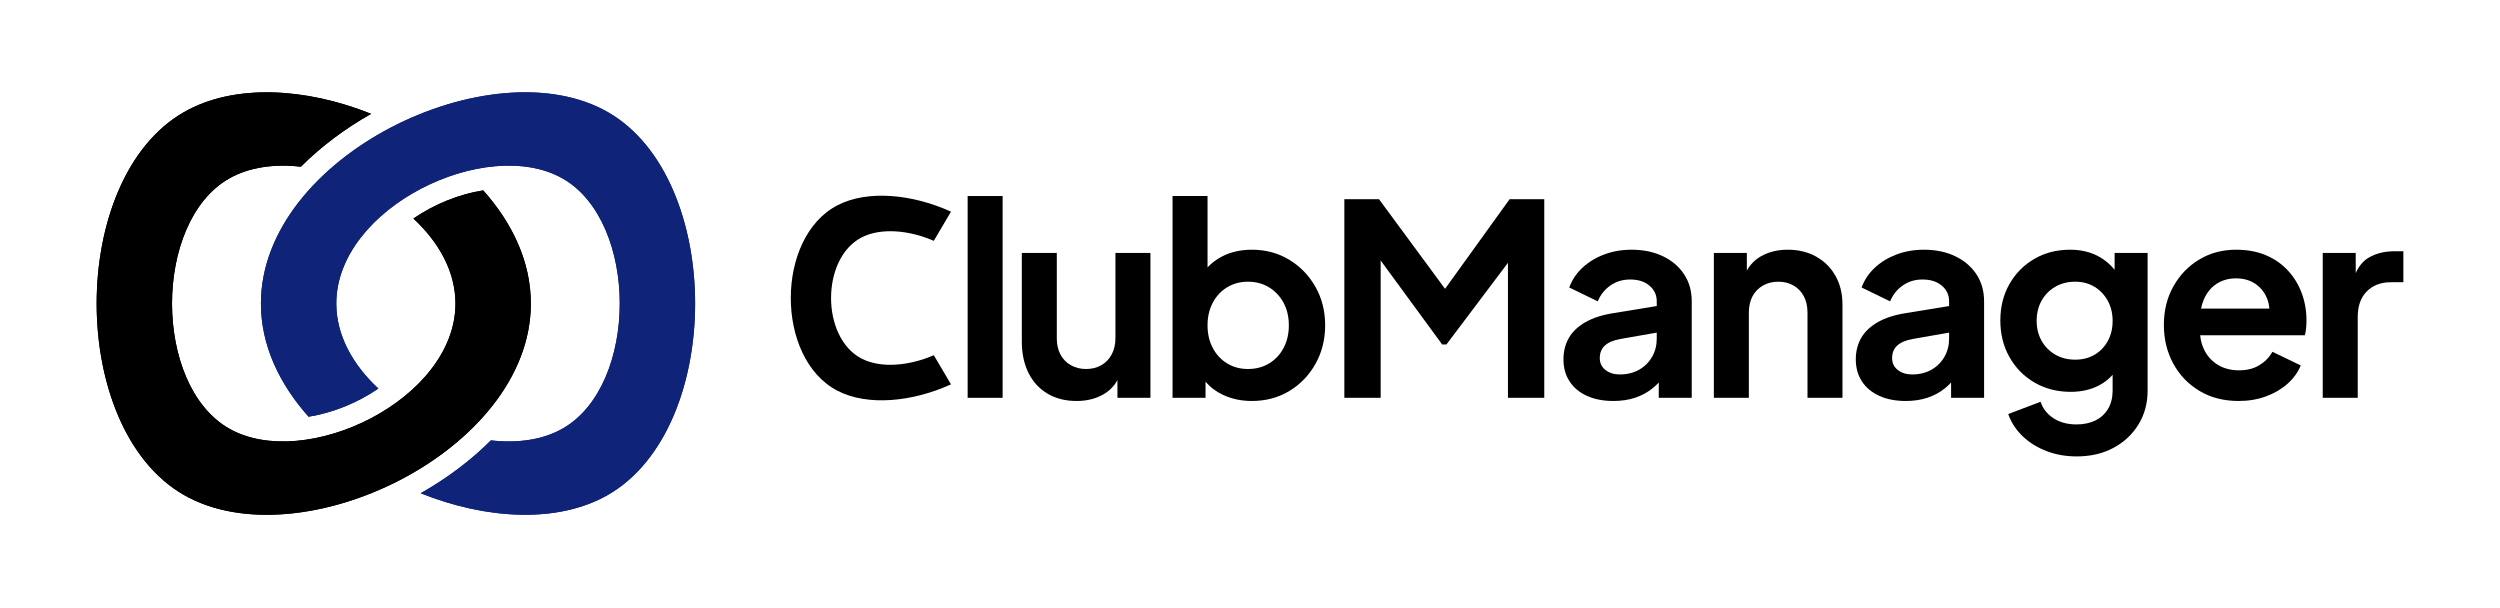
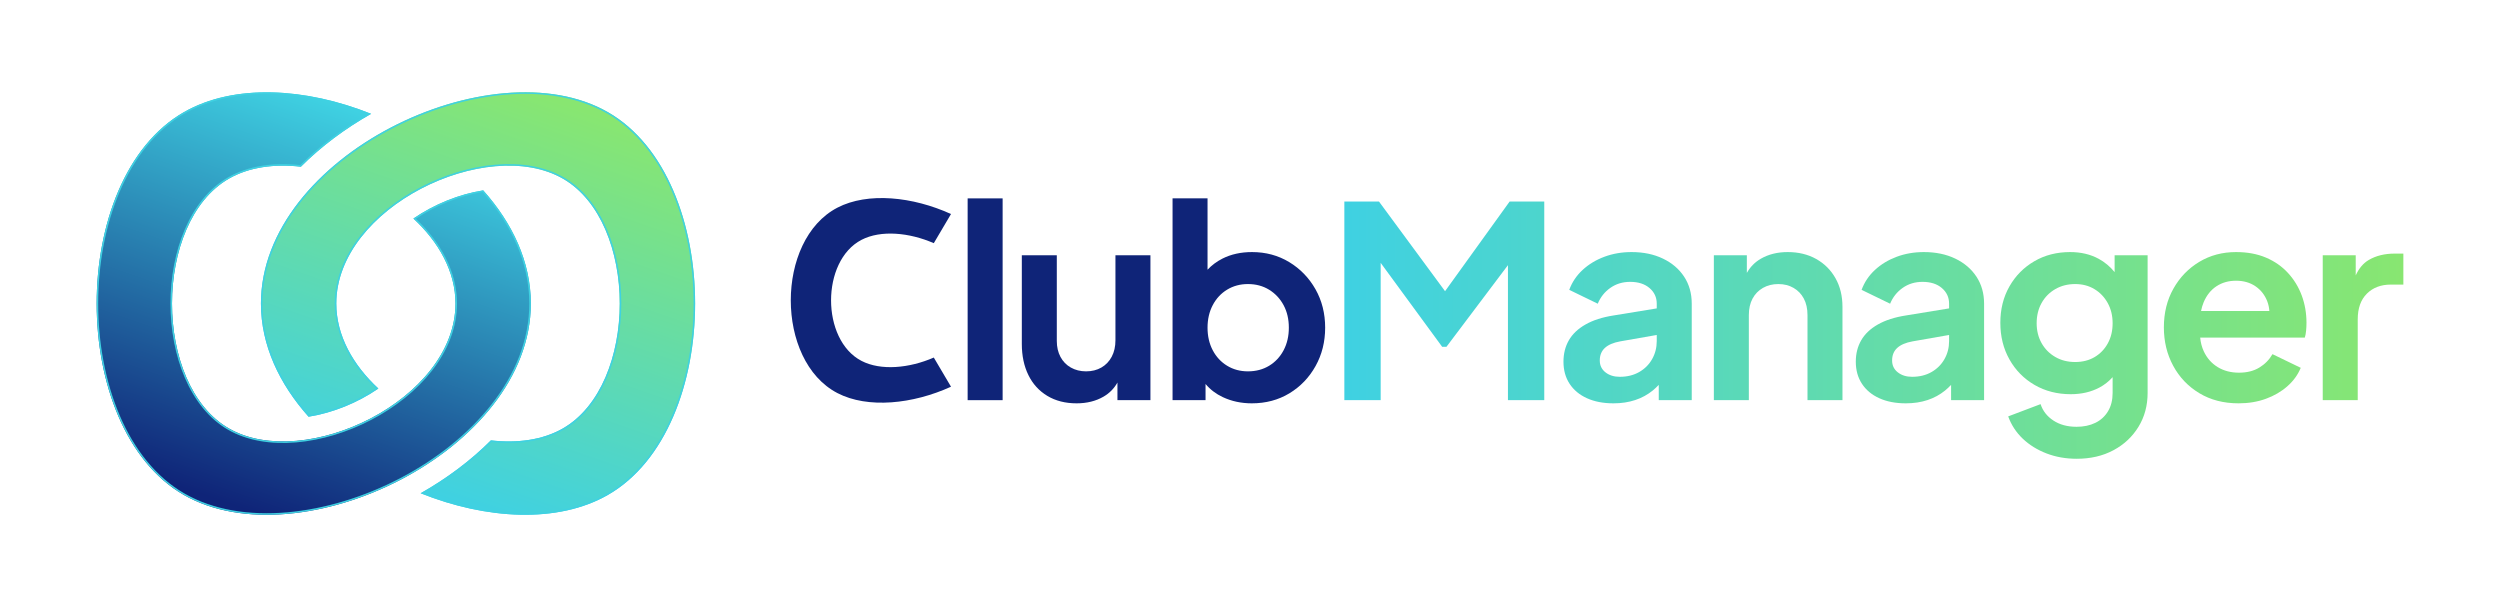
<svg xmlns="http://www.w3.org/2000/svg" width="100%" height="100%" viewBox="0 0 1604 390" version="1.1" xml:space="preserve" style="fill-rule:evenodd;clip-rule:evenodd;stroke-linejoin:round;stroke-miterlimit:2;">
  <g transform="matrix(1,0,0,1,-53.6713,-3285.12)">
    <g transform="matrix(1,0,0,0.766732,0,1939.34)">
      <rect x="53.671" y="1755.21" width="1604" height="508" style="fill:none;" />
      <g>
        <g transform="matrix(2.46679,0,0,4.76127,39.0221,-6337.93)">
+           <g transform="matrix(2.60495e-17,0.287465,-0.370912,1.53468e-17,847.707,1683.09)">
+             <path d="M174.469,1930.62C194.431,1910.18 218.147,1897.21 243.671,1897.21C333.826,1897.21 401.436,2059.01 360.671,2140.54C319.907,2222.07 167.436,2222.07 126.671,2140.54C109.031,2105.26 111.685,2054.95 127.678,2009.22C136.673,2027.44 147.592,2044.26 160.006,2058.47C158.159,2077.01 160.241,2094.8 167.296,2108.91C193.906,2162.13 293.436,2162.13 320.046,2108.91C346.656,2055.69 302.522,1950.07 243.671,1950.07C224.006,1950.07 205.983,1961.87 191.695,1979.56C182.92,1964.9 176.804,1947.53 174.469,1930.62Z" style="fill:url(#_Linear1);" />
+             <path d="M174.469,1930.62C194.431,1910.18 218.147,1897.21 243.671,1897.21C333.826,1897.21 401.436,2059.01 360.671,2140.54C319.907,2222.07 167.436,2222.07 126.671,2140.54C109.031,2105.26 111.685,2054.95 127.678,2009.22C136.673,2027.44 147.592,2044.26 160.006,2058.47C158.159,2077.01 160.241,2094.8 167.296,2108.91C193.906,2162.13 293.436,2162.13 320.046,2108.91C346.656,2055.69 302.522,1950.07 243.671,1950.07C224.006,1950.07 205.983,1961.87 191.695,1979.56C182.92,1964.9 176.804,1947.53 174.469,1930.62ZM175.493,1931.04C177.804,1947.18 183.576,1963.7 191.815,1977.81C206.158,1960.45 224.121,1948.98 243.671,1948.98C273.428,1948.98 299.518,1975.6 314.751,2009.03C329.973,2042.43 334.318,2082.57 320.873,2109.46C307.417,2136.37 275.563,2149.92 243.671,2149.92C211.779,2149.92 179.925,2136.37 166.47,2109.46C159.387,2095.29 157.227,2077.47 159.008,2058.87C147.119,2045.19 136.602,2029.12 127.836,2011.74C112.606,2056.57 110.256,2105.51 127.498,2140C147.729,2180.46 195.72,2200.6 243.671,2200.6C291.623,2200.6 339.613,2180.46 359.845,2140C380.087,2099.51 373.34,2039.11 350.421,1988.81C327.515,1938.54 288.417,1898.3 243.671,1898.3C218.544,1898.3 195.193,1911.01 175.493,1931.04Z" style="fill:rgb(63,209,226);" />
+           </g>
+           <g transform="matrix(2.60495e-17,-0.287465,0.370912,1.53468e-17,-629.894,1823.18)">
+             <path d="M174.469,1930.62C194.431,1910.18 218.147,1897.21 243.671,1897.21C333.826,1897.21 401.436,2059.01 360.671,2140.54C319.907,2222.07 167.436,2222.07 126.671,2140.54C109.031,2105.26 111.685,2054.95 127.678,2009.22C136.673,2027.44 147.592,2044.26 160.006,2058.47C158.159,2077.01 160.241,2094.8 167.296,2108.91C193.906,2162.13 293.436,2162.13 320.046,2108.91C346.656,2055.69 302.522,1950.07 243.671,1950.07C224.006,1950.07 205.983,1961.87 191.695,1979.56C182.92,1964.9 176.804,1947.53 174.469,1930.62Z" style="fill:url(#_Linear2);" />
+             <path d="M174.469,1930.62C194.431,1910.18 218.147,1897.21 243.671,1897.21C333.826,1897.21 401.436,2059.01 360.671,2140.54C319.907,2222.07 167.436,2222.07 126.671,2140.54C109.031,2105.26 111.685,2054.95 127.678,2009.22C136.673,2027.44 147.592,2044.26 160.006,2058.47C158.159,2077.01 160.241,2094.8 167.296,2108.91C193.906,2162.13 293.436,2162.13 320.046,2108.91C346.656,2055.69 302.522,1950.07 243.671,1950.07C224.006,1950.07 205.983,1961.87 191.695,1979.56C182.92,1964.9 176.804,1947.53 174.469,1930.62ZM175.493,1931.04C177.804,1947.18 183.576,1963.7 191.815,1977.81C206.158,1960.45 224.121,1948.98 243.671,1948.98C273.428,1948.98 299.518,1975.6 314.751,2009.03C329.973,2042.43 334.318,2082.57 320.873,2109.46C307.417,2136.37 275.563,2149.92 243.671,2149.92C211.779,2149.92 179.925,2136.37 166.47,2109.46C159.387,2095.29 157.227,2077.47 159.008,2058.87C147.119,2045.19 136.602,2029.12 127.836,2011.74C112.606,2056.57 110.256,2105.51 127.498,2140C147.729,2180.46 195.72,2200.6 243.671,2200.6C291.623,2200.6 339.613,2180.46 359.845,2140C380.087,2099.51 373.34,2039.11 350.421,1988.81C327.515,1938.54 288.417,1898.3 243.671,1898.3C218.544,1898.3 195.193,1911.01 175.493,1931.04Z" style="fill:rgb(63,209,226);" />
+           </g>
+         </g>
+         <g transform="matrix(3.14516,0,0,6.07061,39.7028,-8612.27)">
          <g>
-             <g transform="matrix(2.60495e-17,0.287465,-0.370912,1.53468e-17,847.707,1683.09)">
-               <path d="M174.469,1930.62C194.431,1910.18 218.147,1897.21 243.671,1897.21C333.826,1897.21 401.436,2059.01 360.671,2140.54C319.907,2222.07 167.436,2222.07 126.671,2140.54C109.031,2105.26 111.685,2054.95 127.678,2009.22C136.673,2027.44 147.592,2044.26 160.006,2058.47C158.159,2077.01 160.241,2094.8 167.296,2108.91C193.906,2162.13 293.436,2162.13 320.046,2108.91C346.656,2055.69 302.522,1950.07 243.671,1950.07C224.006,1950.07 205.983,1961.87 191.695,1979.56C182.92,1964.9 176.804,1947.53 174.469,1930.62Z" />
+             <g transform="matrix(9.89582e-18,0.109204,-0.155436,6.43132e-18,507.979,1722.61)">
+               <path d="M352.656,1991.41C374.604,2041.41 380.638,2100.61 360.671,2140.54C319.907,2222.07 167.436,2222.07 126.671,2140.54C106.704,2100.61 112.738,2041.41 134.687,1991.41L171.488,2013.99C158.017,2046.1 154.584,2083.49 167.296,2108.91C193.906,2162.13 293.436,2162.13 320.046,2108.91C332.759,2083.49 329.325,2046.1 315.855,2013.99L352.656,1991.41Z" style="fill:rgb(15,36,120);" />
            </g>
-             <g transform="matrix(2.60495e-17,-0.287465,0.370912,1.53468e-17,-629.894,1823.18)">
-               <path d="M174.469,1930.62C194.431,1910.18 218.147,1897.21 243.671,1897.21C333.826,1897.21 401.436,2059.01 360.671,2140.54C319.907,2222.07 167.436,2222.07 126.671,2140.54C109.031,2105.26 111.685,2054.95 127.678,2009.22C136.673,2027.44 147.592,2044.26 160.006,2058.47C158.159,2077.01 160.241,2094.8 167.296,2108.91C193.906,2162.13 293.436,2162.13 320.046,2108.91C346.656,2055.69 302.522,1950.07 243.671,1950.07C224.006,1950.07 205.983,1961.87 191.695,1979.56C182.92,1964.9 176.804,1947.53 174.469,1930.62Z" style="fill:rgb(15,36,120);" />
+             <g transform="matrix(0.37761,0,0,0.255159,85.1937,1279.3)">
+               <rect x="308.897" y="1786.58" width="18.9" height="109.008" style="fill:rgb(15,36,120);" />
+             </g>
+             <g transform="matrix(0.317949,0,0,0.214844,-12.8272,1321.55)">
+               <path d="M771.265,2043.33C769.108,2047.16 766.136,2050.18 762.35,2052.37C757.405,2055.24 751.64,2056.67 745.056,2056.67C737.816,2056.67 731.553,2055.07 726.265,2051.88C720.978,2048.69 716.93,2044.24 714.123,2038.52C711.315,2032.81 709.911,2026.16 709.911,2018.57L709.911,1961.67L732.358,1961.67L732.358,2016.65C732.358,2020.53 733.142,2023.93 734.709,2026.87C736.277,2029.81 738.493,2032.09 741.358,2033.71C744.222,2035.33 747.479,2036.15 751.127,2036.15C754.861,2036.15 758.146,2035.33 760.982,2033.69C763.818,2032.05 766.027,2029.73 767.609,2026.74C769.191,2023.75 769.982,2020.24 769.982,2016.22L769.982,1961.67L792.429,1961.67L792.429,2054.62L771.265,2054.62L771.265,2043.33Z" style="fill:rgb(15,36,120);" />
+             </g>
+             <g transform="matrix(0.317949,0,0,0.214844,-12.8272,1321.55)">
+               <path d="M827.787,2044.25L827.787,2054.62L806.624,2054.62L806.624,1925.15L829.07,1925.15L829.07,1970.94C831.752,1968.06 834.959,1965.67 838.69,1963.78C844.191,1961.01 850.49,1959.62 857.588,1959.62C866.424,1959.62 874.383,1961.76 881.466,1966.05C888.55,1970.34 894.165,1976.14 898.312,1983.45C902.459,1990.76 904.533,1998.99 904.533,2008.14C904.533,2017.18 902.481,2025.38 898.376,2032.75C894.272,2040.12 888.678,2045.94 881.595,2050.24C874.512,2054.52 866.467,2056.67 857.459,2056.67C850.704,2056.67 844.505,2055.34 838.861,2052.69C834.446,2050.62 830.755,2047.8 827.787,2044.25ZM854.98,2036.15C860.11,2036.15 864.649,2034.95 868.597,2032.56C872.545,2030.16 875.638,2026.85 877.875,2022.62C880.113,2018.38 881.231,2013.56 881.231,2008.14C881.231,2002.7 880.113,1997.89 877.875,1993.71C875.638,1989.54 872.545,1986.23 868.597,1983.79C864.649,1981.36 860.11,1980.14 854.98,1980.14C850.02,1980.14 845.573,1981.34 841.64,1983.73C837.707,1986.12 834.628,1989.44 832.405,1993.67C830.182,1997.9 829.07,2002.73 829.07,2008.14C829.07,2013.56 830.182,2018.38 832.405,2022.62C834.628,2026.85 837.707,2030.16 841.64,2032.56C845.573,2034.95 850.02,2036.15 854.98,2036.15Z" style="fill:rgb(15,36,120);" />
            </g>
          </g>
          <g>
-             <g transform="matrix(2.60495e-17,0.287465,-0.370912,1.53468e-17,847.707,1683.09)">
-               <path d="M174.469,1930.62C194.431,1910.18 218.147,1897.21 243.671,1897.21C333.826,1897.21 401.436,2059.01 360.671,2140.54C319.907,2222.07 167.436,2222.07 126.671,2140.54C109.031,2105.26 111.685,2054.95 127.678,2009.22C136.673,2027.44 147.592,2044.26 160.006,2058.47C158.159,2077.01 160.241,2094.8 167.296,2108.91C193.906,2162.13 293.436,2162.13 320.046,2108.91C346.656,2055.69 302.522,1950.07 243.671,1950.07C224.006,1950.07 205.983,1961.87 191.695,1979.56C182.92,1964.9 176.804,1947.53 174.469,1930.62Z" />
+             <g transform="matrix(0.317949,0,0,0.214844,-12.8272,1321.55)">
+               <path d="M940.148,1966.54L940.148,2054.62L916.846,2054.62L916.846,1927.21L939.079,1927.21L981.453,1984.72L1022.88,1927.21L1045.11,1927.21L1045.11,2054.62L1021.81,2054.62L1021.81,1968.02L982.347,2020.41L979.611,2020.41L940.148,1966.54Z" style="fill:url(#_Linear3);" />
            </g>
-             <g transform="matrix(2.60495e-17,-0.287465,0.370912,1.53468e-17,-629.894,1823.18)">
-               <path d="M174.469,1930.62C194.431,1910.18 218.147,1897.21 243.671,1897.21C333.826,1897.21 401.436,2059.01 360.671,2140.54C319.907,2222.07 167.436,2222.07 126.671,2140.54C109.031,2105.26 111.685,2054.95 127.678,2009.22C136.673,2027.44 147.592,2044.26 160.006,2058.47C158.159,2077.01 160.241,2094.8 167.296,2108.91C193.906,2162.13 293.436,2162.13 320.046,2108.91C346.656,2055.69 302.522,1950.07 243.671,1950.07C224.006,1950.07 205.983,1961.87 191.695,1979.56C182.92,1964.9 176.804,1947.53 174.469,1930.62Z" style="fill:rgb(15,36,120);" />
+             <g transform="matrix(0.317949,0,0,0.214844,-12.8272,1321.55)">
+               <path d="M1118.57,2044.82C1117.36,2046.12 1116.09,2047.32 1114.74,2048.42C1111.42,2051.12 1107.66,2053.18 1103.45,2054.57C1099.25,2055.97 1094.59,2056.67 1089.49,2056.67C1082.99,2056.67 1077.34,2055.58 1072.52,2053.4C1067.7,2051.22 1063.98,2048.12 1061.36,2044.12C1058.74,2040.12 1057.43,2035.39 1057.43,2029.95C1057.43,2024.82 1058.58,2020.24 1060.89,2016.22C1063.2,2012.2 1066.75,2008.83 1071.56,2006.09C1076.36,2003.35 1082.38,2001.41 1089.62,2000.28L1117.28,1995.76L1117.28,1992.71C1117.28,1988.69 1115.74,1985.35 1112.64,1982.7C1109.55,1980.05 1105.41,1978.73 1100.22,1978.73C1095.41,1978.73 1091.17,1980.02 1087.5,1982.6C1083.84,1985.18 1081.15,1988.56 1079.44,1992.75L1061.14,1983.86C1062.94,1978.96 1065.8,1974.69 1069.72,1971.07C1073.64,1967.45 1078.29,1964.64 1083.68,1962.63C1089.06,1960.62 1094.88,1959.62 1101.12,1959.62C1108.7,1959.62 1115.41,1961.01 1121.24,1963.81C1127.07,1966.6 1131.61,1970.48 1134.86,1975.43C1138.11,1980.39 1139.73,1986.15 1139.73,1992.71L1139.73,2054.62L1118.57,2054.62L1118.57,2044.82ZM1117.28,2012.81L1093.85,2016.91C1089.46,2017.71 1086.18,2019.11 1084,2021.12C1081.82,2023.13 1080.73,2025.81 1080.73,2029.18C1080.73,2032.34 1081.95,2034.88 1084.38,2036.79C1086.82,2038.7 1089.88,2039.65 1093.55,2039.65C1098.29,2039.65 1102.43,2038.63 1106,2036.6C1109.56,2034.56 1112.33,2031.79 1114.31,2028.3C1116.29,2024.81 1117.28,2020.95 1117.28,2016.74L1117.28,2012.81Z" style="fill:url(#_Linear4);" />
            </g>
-           </g>
-         </g>
-       </g>
-       <g transform="matrix(3.14516,0,0,6.07061,39.7028,-8614.24)">
-         <g>
-           <g transform="matrix(9.89582e-18,0.109204,-0.155436,6.43132e-18,507.979,1722.61)">
-             <path d="M352.656,1991.41C374.604,2041.41 380.638,2100.61 360.671,2140.54C319.907,2222.07 167.436,2222.07 126.671,2140.54C106.704,2100.61 112.738,2041.41 134.687,1991.41L171.488,2013.99C158.017,2046.1 154.584,2083.49 167.296,2108.91C193.906,2162.13 293.436,2162.13 320.046,2108.91C332.759,2083.49 329.325,2046.1 315.855,2013.99L352.656,1991.41Z" />
-           </g>
-           <g transform="matrix(0.37761,0,0,0.255159,85.1937,1279.3)">
-             <rect x="308.897" y="1786.58" width="18.9" height="109.008" />
-           </g>
-           <g transform="matrix(0.317949,0,0,0.214844,-12.8272,1321.55)">
-             <path d="M771.265,2043.33C769.108,2047.16 766.136,2050.18 762.35,2052.37C757.405,2055.24 751.64,2056.67 745.056,2056.67C737.816,2056.67 731.553,2055.07 726.265,2051.88C720.978,2048.69 716.93,2044.24 714.123,2038.52C711.315,2032.81 709.911,2026.16 709.911,2018.57L709.911,1961.67L732.358,1961.67L732.358,2016.65C732.358,2020.53 733.142,2023.93 734.709,2026.87C736.277,2029.81 738.493,2032.09 741.358,2033.71C744.222,2035.33 747.479,2036.15 751.127,2036.15C754.861,2036.15 758.146,2035.33 760.982,2033.69C763.818,2032.05 766.027,2029.73 767.609,2026.74C769.191,2023.75 769.982,2020.24 769.982,2016.22L769.982,1961.67L792.429,1961.67L792.429,2054.62L771.265,2054.62L771.265,2043.33Z" />
-           </g>
-           <g transform="matrix(0.317949,0,0,0.214844,-12.8272,1321.55)">
-             <path d="M827.787,2044.25L827.787,2054.62L806.624,2054.62L806.624,1925.15L829.07,1925.15L829.07,1970.94C831.752,1968.06 834.959,1965.67 838.69,1963.78C844.191,1961.01 850.49,1959.62 857.588,1959.62C866.424,1959.62 874.383,1961.76 881.466,1966.05C888.55,1970.34 894.165,1976.14 898.312,1983.45C902.459,1990.76 904.533,1998.99 904.533,2008.14C904.533,2017.18 902.481,2025.38 898.376,2032.75C894.272,2040.12 888.678,2045.94 881.595,2050.24C874.512,2054.52 866.467,2056.67 857.459,2056.67C850.704,2056.67 844.505,2055.34 838.861,2052.69C834.446,2050.62 830.755,2047.8 827.787,2044.25ZM854.98,2036.15C860.11,2036.15 864.649,2034.95 868.597,2032.56C872.545,2030.16 875.638,2026.85 877.875,2022.62C880.113,2018.38 881.231,2013.56 881.231,2008.14C881.231,2002.7 880.113,1997.89 877.875,1993.71C875.638,1989.54 872.545,1986.23 868.597,1983.79C864.649,1981.36 860.11,1980.14 854.98,1980.14C850.02,1980.14 845.573,1981.34 841.64,1983.73C837.707,1986.12 834.628,1989.44 832.405,1993.67C830.182,1997.9 829.07,2002.73 829.07,2008.14C829.07,2013.56 830.182,2018.38 832.405,2022.62C834.628,2026.85 837.707,2030.16 841.64,2032.56C845.573,2034.95 850.02,2036.15 854.98,2036.15Z" />
-           </g>
-         </g>
-         <g>
-           <g transform="matrix(0.317949,0,0,0.214844,-12.8272,1321.55)">
-             <path d="M940.148,1966.54L940.148,2054.62L916.846,2054.62L916.846,1927.21L939.079,1927.21L981.453,1984.72L1022.88,1927.21L1045.11,1927.21L1045.11,2054.62L1021.81,2054.62L1021.81,1968.02L982.347,2020.41L979.611,2020.41L940.148,1966.54Z" />
-           </g>
-           <g transform="matrix(0.317949,0,0,0.214844,-12.8272,1321.55)">
-             <path d="M1118.57,2044.82C1117.36,2046.12 1116.09,2047.32 1114.74,2048.42C1111.42,2051.12 1107.66,2053.18 1103.45,2054.57C1099.25,2055.97 1094.59,2056.67 1089.49,2056.67C1082.99,2056.67 1077.34,2055.58 1072.52,2053.4C1067.7,2051.22 1063.98,2048.12 1061.36,2044.12C1058.74,2040.12 1057.43,2035.39 1057.43,2029.95C1057.43,2024.82 1058.58,2020.24 1060.89,2016.22C1063.2,2012.2 1066.75,2008.83 1071.56,2006.09C1076.36,2003.35 1082.38,2001.41 1089.62,2000.28L1117.28,1995.76L1117.28,1992.71C1117.28,1988.69 1115.74,1985.35 1112.64,1982.7C1109.55,1980.05 1105.41,1978.73 1100.22,1978.73C1095.41,1978.73 1091.17,1980.02 1087.5,1982.6C1083.84,1985.18 1081.15,1988.56 1079.44,1992.75L1061.14,1983.86C1062.94,1978.96 1065.8,1974.69 1069.72,1971.07C1073.64,1967.45 1078.29,1964.64 1083.68,1962.63C1089.06,1960.62 1094.88,1959.62 1101.12,1959.62C1108.7,1959.62 1115.41,1961.01 1121.24,1963.81C1127.07,1966.6 1131.61,1970.48 1134.86,1975.43C1138.11,1980.39 1139.73,1986.15 1139.73,1992.71L1139.73,2054.62L1118.57,2054.62L1118.57,2044.82ZM1117.28,2012.81L1093.85,2016.91C1089.46,2017.71 1086.18,2019.11 1084,2021.12C1081.82,2023.13 1080.73,2025.81 1080.73,2029.18C1080.73,2032.34 1081.95,2034.88 1084.38,2036.79C1086.82,2038.7 1089.88,2039.65 1093.55,2039.65C1098.29,2039.65 1102.43,2038.63 1106,2036.6C1109.56,2034.56 1112.33,2031.79 1114.31,2028.3C1116.29,2024.81 1117.28,2020.95 1117.28,2016.74L1117.28,2012.81Z" />
-           </g>
-           <g transform="matrix(0.317949,0,0,0.214844,-12.8272,1321.55)">
-             <path d="M1175.09,1972.99C1177.26,1969.14 1180.24,1966.11 1184.02,1963.91C1188.95,1961.05 1194.71,1959.62 1201.3,1959.62C1208.22,1959.62 1214.32,1961.1 1219.6,1964.06C1224.87,1967.03 1229,1971.14 1231.97,1976.42C1234.95,1981.69 1236.44,1987.8 1236.44,1994.76L1236.44,2054.62L1214,2054.62L1214,2000.06C1214,1995.93 1213.21,1992.39 1211.64,1989.46C1210.08,1986.52 1207.88,1984.24 1205.05,1982.6C1202.22,1980.96 1198.96,1980.14 1195.28,1980.14C1191.6,1980.14 1188.31,1980.96 1185.43,1982.6C1182.56,1984.24 1180.33,1986.53 1178.74,1989.48C1177.16,1992.43 1176.37,1995.96 1176.37,2000.06L1176.37,2054.62L1153.92,2054.62L1153.92,1961.67L1175.09,1961.67L1175.09,1972.99Z" />
-           </g>
-           <g transform="matrix(0.317949,0,0,0.214844,-12.8272,1321.55)">
-             <path d="M1306.13,2044.82C1304.93,2046.12 1303.65,2047.32 1302.31,2048.42C1298.99,2051.12 1295.22,2053.18 1291.02,2054.57C1286.81,2055.97 1282.16,2056.67 1277.06,2056.67C1270.56,2056.67 1264.9,2055.58 1260.09,2053.4C1255.27,2051.22 1251.55,2048.12 1248.93,2044.12C1246.3,2040.12 1244.99,2035.39 1244.99,2029.95C1244.99,2024.82 1246.15,2020.24 1248.46,2016.22C1250.77,2012.2 1254.32,2008.83 1259.12,2006.09C1263.93,2003.35 1269.95,2001.41 1277.19,2000.28L1304.85,1995.76L1304.85,1992.71C1304.85,1988.69 1303.3,1985.35 1300.21,1982.7C1297.12,1980.05 1292.98,1978.73 1287.79,1978.73C1282.97,1978.73 1278.73,1980.02 1275.07,1982.6C1271.41,1985.18 1268.72,1988.56 1267.01,1992.75L1248.71,1983.86C1250.51,1978.96 1253.37,1974.69 1257.29,1971.07C1261.2,1967.45 1265.86,1964.64 1271.24,1962.63C1276.63,1960.62 1282.45,1959.62 1288.69,1959.62C1296.27,1959.62 1302.98,1961.01 1308.81,1963.81C1314.63,1966.6 1319.17,1970.48 1322.42,1975.43C1325.67,1980.39 1327.3,1986.15 1327.3,1992.71L1327.3,2054.62L1306.13,2054.62L1306.13,2044.82ZM1304.85,2012.81L1281.42,2016.91C1277.03,2017.71 1273.75,2019.11 1271.57,2021.12C1269.38,2023.13 1268.29,2025.81 1268.29,2029.18C1268.29,2032.34 1269.51,2034.88 1271.95,2036.79C1274.39,2038.7 1277.44,2039.65 1281.12,2039.65C1285.85,2039.65 1290,2038.63 1293.56,2036.6C1297.12,2034.56 1299.9,2031.79 1301.88,2028.3C1303.86,2024.81 1304.85,2020.95 1304.85,2016.74L1304.85,2012.81Z" />
-           </g>
-           <g transform="matrix(0.317949,0,0,0.214844,-12.8272,1321.55)">
-             <path d="M1409.77,2039.88C1407.32,2042.63 1404.47,2044.86 1401.22,2046.58C1395.89,2049.4 1389.78,2050.81 1382.88,2050.81C1374.24,2050.81 1366.5,2048.82 1359.66,2044.85C1352.82,2040.87 1347.45,2035.42 1343.57,2028.49C1339.67,2021.57 1337.73,2013.74 1337.73,2005.02C1337.73,1996.27 1339.67,1988.48 1343.57,1981.65C1347.45,1974.83 1352.77,1969.45 1359.51,1965.52C1366.25,1961.58 1373.91,1959.62 1382.49,1959.62C1389.39,1959.62 1395.48,1961.05 1400.77,1963.91C1404.68,1966.03 1408.11,1968.88 1411.05,1972.47L1411.05,1961.67L1432.22,1961.67L1432.22,2050C1432.22,2058.12 1430.26,2065.38 1426.34,2071.76C1422.42,2078.15 1417.05,2083.16 1410.24,2086.79C1403.43,2090.43 1395.59,2092.24 1386.73,2092.24C1379.77,2092.24 1373.32,2091.1 1367.38,2088.82C1361.44,2086.54 1356.34,2083.38 1352.09,2079.33C1347.85,2075.28 1344.74,2070.52 1342.77,2065.05L1363.55,2057.18C1364.95,2061.51 1367.69,2065.02 1371.76,2067.7C1375.84,2070.38 1380.8,2071.72 1386.64,2071.72C1391.2,2071.72 1395.22,2070.87 1398.7,2069.18C1402.17,2067.48 1404.89,2064.99 1406.84,2061.71C1408.8,2058.44 1409.77,2054.53 1409.77,2050L1409.77,2039.88ZM1385.74,2030.16C1390.47,2030.16 1394.64,2029.1 1398.23,2026.98C1401.82,2024.85 1404.64,2021.92 1406.69,2018.17C1408.75,2014.42 1409.77,2010.12 1409.77,2005.28C1409.77,2000.43 1408.72,1996.11 1406.63,1992.32C1404.53,1988.53 1401.69,1985.55 1398.1,1983.39C1394.51,1981.22 1390.39,1980.14 1385.74,1980.14C1380.98,1980.14 1376.73,1981.22 1372.98,1983.39C1369.23,1985.55 1366.3,1988.53 1364.19,1992.3C1362.09,1996.08 1361.03,2000.4 1361.03,2005.28C1361.03,2010.04 1362.09,2014.29 1364.19,2018.04C1366.3,2021.79 1369.23,2024.75 1372.96,2026.91C1376.69,2029.08 1380.95,2030.16 1385.74,2030.16Z" />
-           </g>
-           <g transform="matrix(0.317949,0,0,0.214844,-12.8272,1321.55)">
-             <path d="M1465.95,2014.51C1466.25,2017.69 1467.01,2020.6 1468.24,2023.26C1470.25,2027.6 1473.21,2030.98 1477.13,2033.39C1481.05,2035.8 1485.62,2037 1490.84,2037C1495.94,2037 1500.28,2035.92 1503.85,2033.75C1507.43,2031.59 1510.26,2028.71 1512.34,2025.12L1530.47,2033.88C1528.64,2038.33 1525.79,2042.27 1521.9,2045.7C1518.01,2049.14 1513.4,2051.82 1508.09,2053.76C1502.77,2055.7 1496.93,2056.67 1490.58,2056.67C1481,2056.67 1472.61,2054.5 1465.42,2050.17C1458.22,2045.84 1452.63,2039.98 1448.64,2032.6C1444.64,2025.22 1442.65,2016.99 1442.65,2007.93C1442.65,1998.61 1444.69,1990.32 1448.79,1983.07C1452.88,1975.81 1458.4,1970.09 1465.37,1965.9C1472.34,1961.71 1480.2,1959.62 1488.95,1959.62C1496.16,1959.62 1502.56,1960.8 1508.13,1963.16C1513.7,1965.53 1518.42,1968.82 1522.28,1973.02C1526.14,1977.22 1529.09,1982.05 1531.11,1987.49C1533.13,1992.94 1534.15,1998.78 1534.15,2005.02C1534.15,2006.67 1534.07,2008.34 1533.91,2010.02C1533.75,2011.71 1533.48,2013.2 1533.08,2014.51L1465.95,2014.51ZM1466.51,1997.41L1510.33,1997.41C1510.18,1995.27 1509.75,1993.24 1509.03,1991.34C1507.47,1987.24 1504.95,1983.99 1501.46,1981.59C1497.97,1979.2 1493.8,1978 1488.95,1978C1484.19,1978 1480.01,1979.18 1476.4,1981.55C1472.8,1983.91 1470.06,1987.34 1468.17,1991.83C1467.45,1993.55 1466.9,1995.41 1466.51,1997.41Z" />
-           </g>
-           <g transform="matrix(0.317949,0,0,0.214844,-12.8272,1321.55)">
-             <path d="M1565.74,1974.6C1567.79,1970.06 1570.59,1966.75 1574.12,1964.68C1578.77,1961.96 1584.31,1960.6 1590.75,1960.6L1596.31,1960.6L1596.31,1980.48L1588.27,1980.48C1581.92,1980.48 1576.79,1982.42 1572.88,1986.32C1568.98,1990.21 1567.03,1995.7 1567.03,2002.8L1567.03,2054.62L1544.58,2054.62L1544.58,1961.67L1565.74,1961.67L1565.74,1974.6Z" />
+             <g transform="matrix(0.317949,0,0,0.214844,-12.8272,1321.55)">
+               <path d="M1175.09,1972.99C1177.26,1969.14 1180.24,1966.11 1184.02,1963.91C1188.95,1961.05 1194.71,1959.62 1201.3,1959.62C1208.22,1959.62 1214.32,1961.1 1219.6,1964.06C1224.87,1967.03 1229,1971.14 1231.97,1976.42C1234.95,1981.69 1236.44,1987.8 1236.44,1994.76L1236.44,2054.62L1214,2054.62L1214,2000.06C1214,1995.93 1213.21,1992.39 1211.64,1989.46C1210.08,1986.52 1207.88,1984.24 1205.05,1982.6C1202.22,1980.96 1198.96,1980.14 1195.28,1980.14C1191.6,1980.14 1188.31,1980.96 1185.43,1982.6C1182.56,1984.24 1180.33,1986.53 1178.74,1989.48C1177.16,1992.43 1176.37,1995.96 1176.37,2000.06L1176.37,2054.62L1153.92,2054.62L1153.92,1961.67L1175.09,1961.67L1175.09,1972.99Z" style="fill:url(#_Linear5);" />
+             </g>
+             <g transform="matrix(0.317949,0,0,0.214844,-12.8272,1321.55)">
+               <path d="M1306.13,2044.82C1304.93,2046.12 1303.65,2047.32 1302.31,2048.42C1298.99,2051.12 1295.22,2053.18 1291.02,2054.57C1286.81,2055.97 1282.16,2056.67 1277.06,2056.67C1270.56,2056.67 1264.9,2055.58 1260.09,2053.4C1255.27,2051.22 1251.55,2048.12 1248.93,2044.12C1246.3,2040.12 1244.99,2035.39 1244.99,2029.95C1244.99,2024.82 1246.15,2020.24 1248.46,2016.22C1250.77,2012.2 1254.32,2008.83 1259.12,2006.09C1263.93,2003.35 1269.95,2001.41 1277.19,2000.28L1304.85,1995.76L1304.85,1992.71C1304.85,1988.69 1303.3,1985.35 1300.21,1982.7C1297.12,1980.05 1292.98,1978.73 1287.79,1978.73C1282.97,1978.73 1278.73,1980.02 1275.07,1982.6C1271.41,1985.18 1268.72,1988.56 1267.01,1992.75L1248.71,1983.86C1250.51,1978.96 1253.37,1974.69 1257.29,1971.07C1261.2,1967.45 1265.86,1964.64 1271.24,1962.63C1276.63,1960.62 1282.45,1959.62 1288.69,1959.62C1296.27,1959.62 1302.98,1961.01 1308.81,1963.81C1314.63,1966.6 1319.17,1970.48 1322.42,1975.43C1325.67,1980.39 1327.3,1986.15 1327.3,1992.71L1327.3,2054.62L1306.13,2054.62L1306.13,2044.82ZM1304.85,2012.81L1281.42,2016.91C1277.03,2017.71 1273.75,2019.11 1271.57,2021.12C1269.38,2023.13 1268.29,2025.81 1268.29,2029.18C1268.29,2032.34 1269.51,2034.88 1271.95,2036.79C1274.39,2038.7 1277.44,2039.65 1281.12,2039.65C1285.85,2039.65 1290,2038.63 1293.56,2036.6C1297.12,2034.56 1299.9,2031.79 1301.88,2028.3C1303.86,2024.81 1304.85,2020.95 1304.85,2016.74L1304.85,2012.81Z" style="fill:url(#_Linear6);" />
+             </g>
+             <g transform="matrix(0.317949,0,0,0.214844,-12.8272,1321.55)">
+               <path d="M1409.77,2039.88C1407.32,2042.63 1404.47,2044.86 1401.22,2046.58C1395.89,2049.4 1389.78,2050.81 1382.88,2050.81C1374.24,2050.81 1366.5,2048.82 1359.66,2044.85C1352.82,2040.87 1347.45,2035.42 1343.57,2028.49C1339.67,2021.57 1337.73,2013.74 1337.73,2005.02C1337.73,1996.27 1339.67,1988.48 1343.57,1981.65C1347.45,1974.83 1352.77,1969.45 1359.51,1965.52C1366.25,1961.58 1373.91,1959.62 1382.49,1959.62C1389.39,1959.62 1395.48,1961.05 1400.77,1963.91C1404.68,1966.03 1408.11,1968.88 1411.05,1972.47L1411.05,1961.67L1432.22,1961.67L1432.22,2050C1432.22,2058.12 1430.26,2065.38 1426.34,2071.76C1422.42,2078.15 1417.05,2083.16 1410.24,2086.79C1403.43,2090.43 1395.59,2092.24 1386.73,2092.24C1379.77,2092.24 1373.32,2091.1 1367.38,2088.82C1361.44,2086.54 1356.34,2083.38 1352.09,2079.33C1347.85,2075.28 1344.74,2070.52 1342.77,2065.05L1363.55,2057.18C1364.95,2061.51 1367.69,2065.02 1371.76,2067.7C1375.84,2070.38 1380.8,2071.72 1386.64,2071.72C1391.2,2071.72 1395.22,2070.87 1398.7,2069.18C1402.17,2067.48 1404.89,2064.99 1406.84,2061.71C1408.8,2058.44 1409.77,2054.53 1409.77,2050L1409.77,2039.88ZM1385.74,2030.16C1390.47,2030.16 1394.64,2029.1 1398.23,2026.98C1401.82,2024.85 1404.64,2021.92 1406.69,2018.17C1408.75,2014.42 1409.77,2010.12 1409.77,2005.28C1409.77,2000.43 1408.72,1996.11 1406.63,1992.32C1404.53,1988.53 1401.69,1985.55 1398.1,1983.39C1394.51,1981.22 1390.39,1980.14 1385.74,1980.14C1380.98,1980.14 1376.73,1981.22 1372.98,1983.39C1369.23,1985.55 1366.3,1988.53 1364.19,1992.3C1362.09,1996.08 1361.03,2000.4 1361.03,2005.28C1361.03,2010.04 1362.09,2014.29 1364.19,2018.04C1366.3,2021.79 1369.23,2024.75 1372.96,2026.91C1376.69,2029.08 1380.95,2030.16 1385.74,2030.16Z" style="fill:url(#_Linear7);" />
+             </g>
+             <g transform="matrix(0.317949,0,0,0.214844,-12.8272,1321.55)">
+               <path d="M1465.95,2014.51C1466.25,2017.69 1467.01,2020.6 1468.24,2023.26C1470.25,2027.6 1473.21,2030.98 1477.13,2033.39C1481.05,2035.8 1485.62,2037 1490.84,2037C1495.94,2037 1500.28,2035.92 1503.85,2033.75C1507.43,2031.59 1510.26,2028.71 1512.34,2025.12L1530.47,2033.88C1528.64,2038.33 1525.79,2042.27 1521.9,2045.7C1518.01,2049.14 1513.4,2051.82 1508.09,2053.76C1502.77,2055.7 1496.93,2056.67 1490.58,2056.67C1481,2056.67 1472.61,2054.5 1465.42,2050.17C1458.22,2045.84 1452.63,2039.98 1448.64,2032.6C1444.64,2025.22 1442.65,2016.99 1442.65,2007.93C1442.65,1998.61 1444.69,1990.32 1448.79,1983.07C1452.88,1975.81 1458.4,1970.09 1465.37,1965.9C1472.34,1961.71 1480.2,1959.62 1488.95,1959.62C1496.16,1959.62 1502.56,1960.8 1508.13,1963.16C1513.7,1965.53 1518.42,1968.82 1522.28,1973.02C1526.14,1977.22 1529.09,1982.05 1531.11,1987.49C1533.13,1992.94 1534.15,1998.78 1534.15,2005.02C1534.15,2006.67 1534.07,2008.34 1533.91,2010.02C1533.75,2011.71 1533.48,2013.2 1533.08,2014.51L1465.95,2014.51ZM1466.51,1997.41L1510.33,1997.41C1510.18,1995.27 1509.75,1993.24 1509.03,1991.34C1507.47,1987.24 1504.95,1983.99 1501.46,1981.59C1497.97,1979.2 1493.8,1978 1488.95,1978C1484.19,1978 1480.01,1979.18 1476.4,1981.55C1472.8,1983.91 1470.06,1987.34 1468.17,1991.83C1467.45,1993.55 1466.9,1995.41 1466.51,1997.41Z" style="fill:url(#_Linear8);" />
+             </g>
+             <g transform="matrix(0.317949,0,0,0.214844,-12.8272,1321.55)">
+               <path d="M1565.74,1974.6C1567.79,1970.06 1570.59,1966.75 1574.12,1964.68C1578.77,1961.96 1584.31,1960.6 1590.75,1960.6L1596.31,1960.6L1596.31,1980.48L1588.27,1980.48C1581.92,1980.48 1576.79,1982.42 1572.88,1986.32C1568.98,1990.21 1567.03,1995.7 1567.03,2002.8L1567.03,2054.62L1544.58,2054.62L1544.58,1961.67L1565.74,1961.67L1565.74,1974.6Z" style="fill:url(#_Linear9);" />
+             </g>
          </g>
        </g>
      </g>
    </g>
  </g>
+   <defs>
+     <linearGradient id="_Linear1" x1="0" y1="0" x2="1" y2="0" gradientUnits="userSpaceOnUse" gradientTransform="matrix(-238.276,-94.6357,82.5102,-273.293,372.772,2086.48)">
+       <stop offset="0" style="stop-color:rgb(15,36,120);stop-opacity:1" />
+       <stop offset="1" style="stop-color:rgb(63,209,226);stop-opacity:1" />
+     </linearGradient>
+     <linearGradient id="_Linear2" x1="0" y1="0" x2="1" y2="0" gradientUnits="userSpaceOnUse" gradientTransform="matrix(-238.321,-94.6357,82.5102,-273.345,372.818,2086.48)">
+       <stop offset="0" style="stop-color:rgb(136,230,113);stop-opacity:1" />
+       <stop offset="1" style="stop-color:rgb(63,209,226);stop-opacity:1" />
+     </linearGradient>
+     <linearGradient id="_Linear3" x1="0" y1="0" x2="1" y2="0" gradientUnits="userSpaceOnUse" gradientTransform="matrix(679.466,0,0,679.466,916.846,1990.91)">
+       <stop offset="0" style="stop-color:rgb(63,209,226);stop-opacity:1" />
+       <stop offset="1" style="stop-color:rgb(136,230,113);stop-opacity:1" />
+     </linearGradient>
+     <linearGradient id="_Linear4" x1="0" y1="0" x2="1" y2="0" gradientUnits="userSpaceOnUse" gradientTransform="matrix(679.466,0,0,679.466,916.846,1990.91)">
+       <stop offset="0" style="stop-color:rgb(63,209,226);stop-opacity:1" />
+       <stop offset="1" style="stop-color:rgb(136,230,113);stop-opacity:1" />
+     </linearGradient>
+     <linearGradient id="_Linear5" x1="0" y1="0" x2="1" y2="0" gradientUnits="userSpaceOnUse" gradientTransform="matrix(679.466,0,0,679.466,916.846,1990.91)">
+       <stop offset="0" style="stop-color:rgb(63,209,226);stop-opacity:1" />
+       <stop offset="1" style="stop-color:rgb(136,230,113);stop-opacity:1" />
+     </linearGradient>
+     <linearGradient id="_Linear6" x1="0" y1="0" x2="1" y2="0" gradientUnits="userSpaceOnUse" gradientTransform="matrix(679.466,0,0,679.466,916.846,1990.91)">
+       <stop offset="0" style="stop-color:rgb(63,209,226);stop-opacity:1" />
+       <stop offset="1" style="stop-color:rgb(136,230,113);stop-opacity:1" />
+     </linearGradient>
+     <linearGradient id="_Linear7" x1="0" y1="0" x2="1" y2="0" gradientUnits="userSpaceOnUse" gradientTransform="matrix(679.466,0,0,679.466,916.846,1990.91)">
+       <stop offset="0" style="stop-color:rgb(63,209,226);stop-opacity:1" />
+       <stop offset="1" style="stop-color:rgb(136,230,113);stop-opacity:1" />
+     </linearGradient>
+     <linearGradient id="_Linear8" x1="0" y1="0" x2="1" y2="0" gradientUnits="userSpaceOnUse" gradientTransform="matrix(679.466,0,0,679.466,916.846,1990.91)">
+       <stop offset="0" style="stop-color:rgb(63,209,226);stop-opacity:1" />
+       <stop offset="1" style="stop-color:rgb(136,230,113);stop-opacity:1" />
+     </linearGradient>
+     <linearGradient id="_Linear9" x1="0" y1="0" x2="1" y2="0" gradientUnits="userSpaceOnUse" gradientTransform="matrix(679.466,0,0,679.466,916.846,1990.91)">
+       <stop offset="0" style="stop-color:rgb(63,209,226);stop-opacity:1" />
+       <stop offset="1" style="stop-color:rgb(136,230,113);stop-opacity:1" />
+     </linearGradient>
+   </defs>
</svg>
